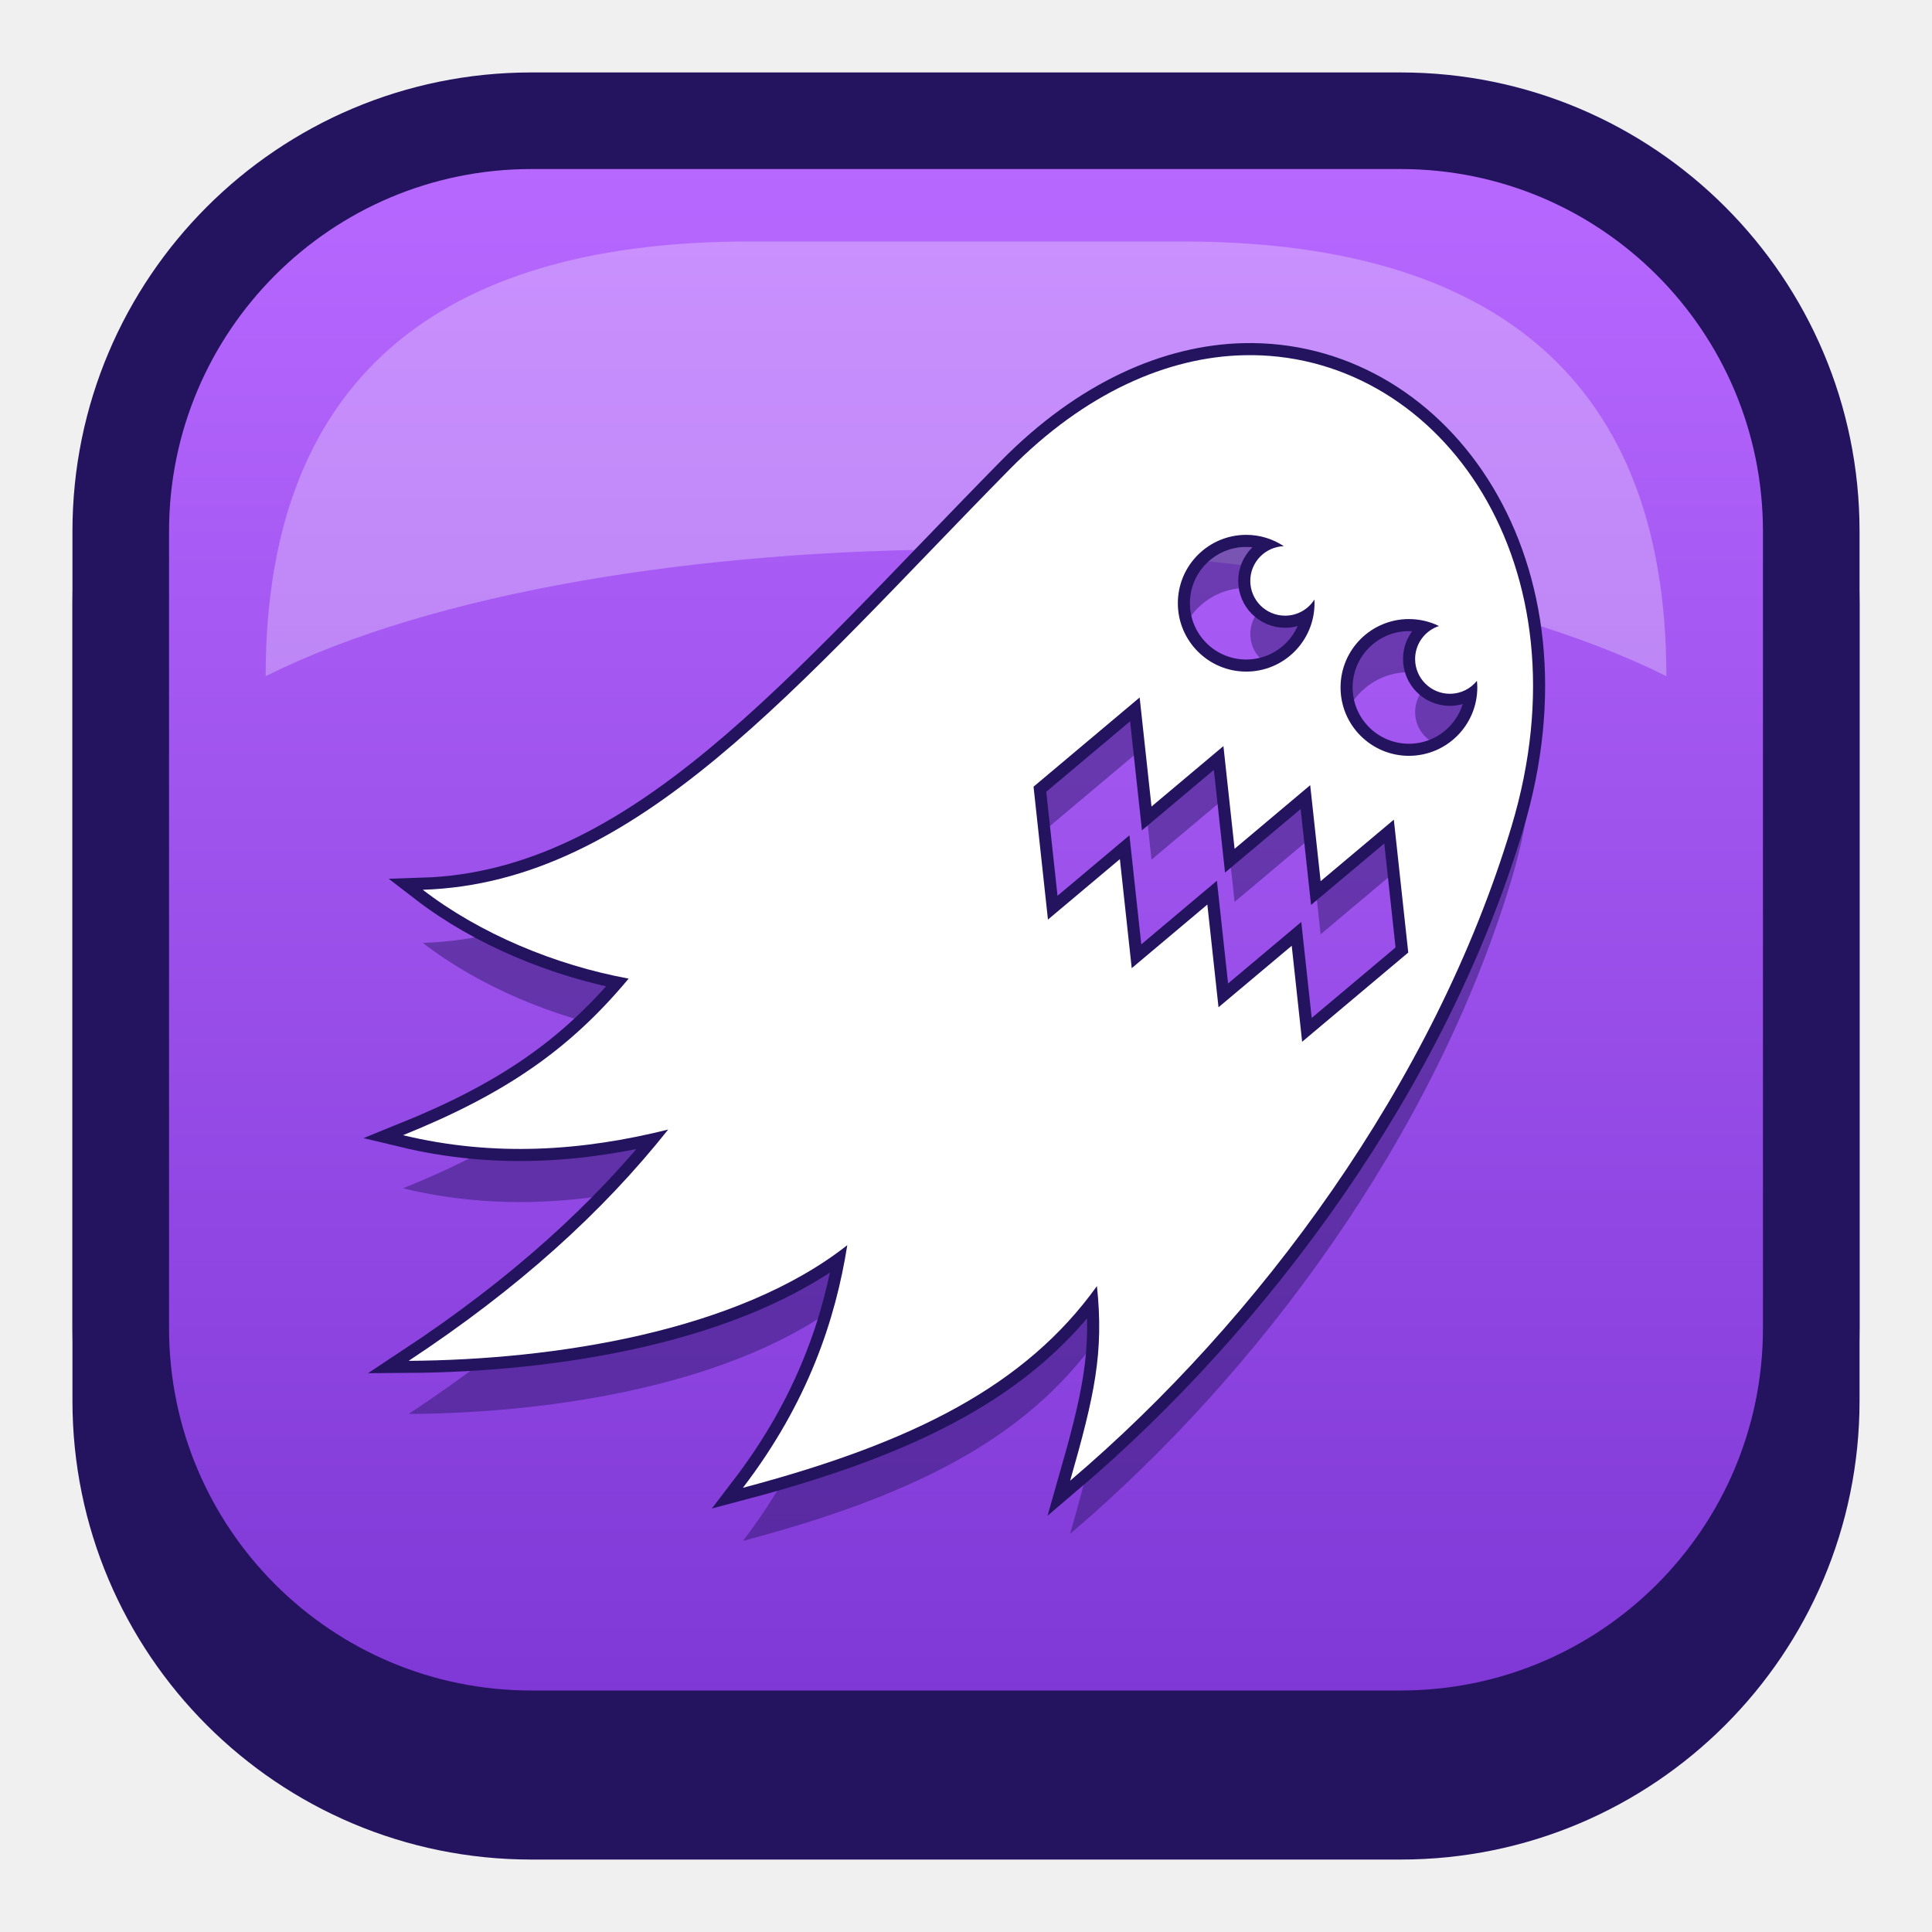
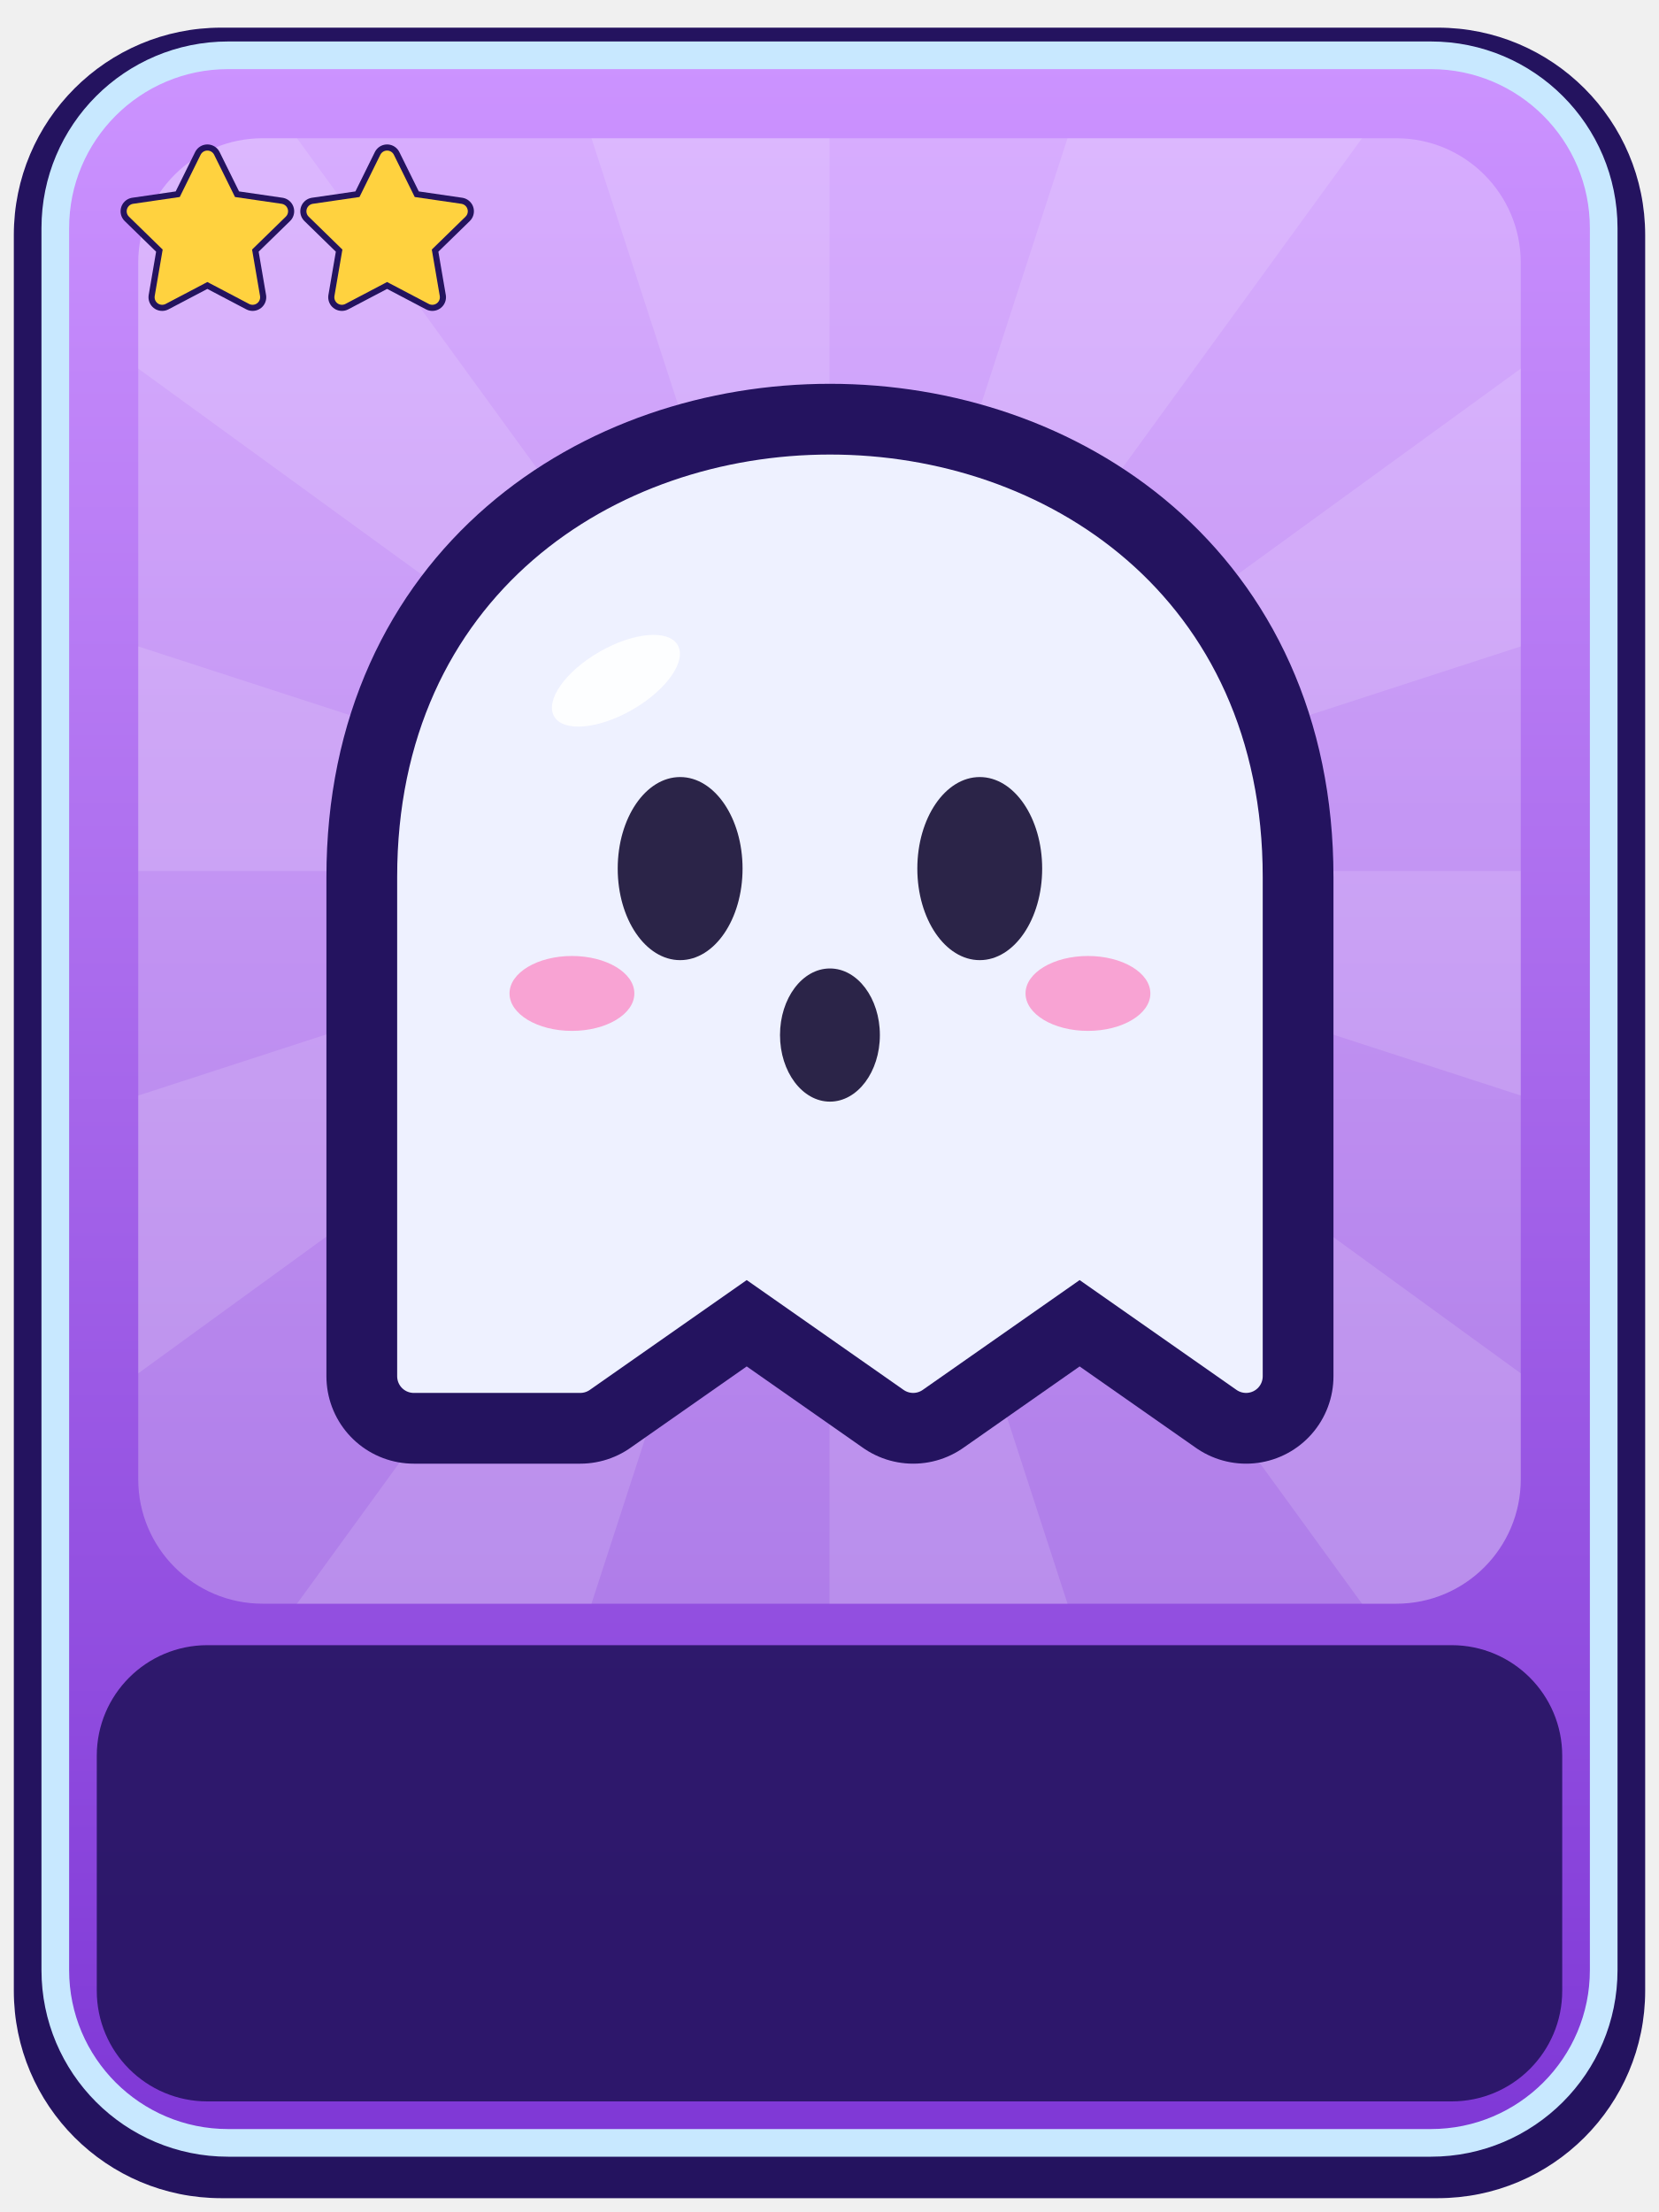
- <svg xmlns="http://www.w3.org/2000/svg" width="160" height="160" viewBox="0 0 160 160">
+ <svg xmlns="http://www.w3.org/2000/svg" width="240" height="320" viewBox="0 0 240 320">
  <defs>
    <linearGradient id="g" x1="0" y1="0" x2="0" y2="1">
-       <stop offset="0" stop-color="#b768ff" />
+       <stop offset="0" stop-color="#cc93ff" />
      <stop offset="1" stop-color="#7f38d6" />
    </linearGradient>
+     <clipPath id="p">
+       <rect x="20" y="20" width="200" height="212" rx="18" />
+     </clipPath>
  </defs>
-   <rect x="6" y="12" width="148" height="142" rx="38" fill="#24135f" />
-   <rect x="6" y="6" width="148" height="142" rx="38" fill="#24135f" />
-   <rect x="14" y="14" width="132" height="126" rx="30" fill="url(#g)" />
-   <path d="M22 56 C 22 30, 38 20, 62 20 L 98 20 C 122 20, 138 30, 138 56 C 110 42, 50 42, 22 56 Z" fill="#fff" opacity="0.28" />
-   <g transform="translate(29 25) scale(0.2)">
-     <path d="M373.688 22.063c-1.245-.014-2.498 0-3.75.03-31.364.748-65.528 15.414-96.938 47.313-88.264 89.642-154.092 171.18-242.938 174.03 23.65 18.21 54.87 31.21 85.25 36.783-24.375 29.26-50.877 47.65-93.437 64.842 37.915 9.124 74.452 6.5 109.813-2.343-27.29 34.35-62.118 65.85-107.47 95.78 60.376-.392 136.226-12.138 181.626-47.906-4.842 30.69-16.186 65.125-43.22 100.47 70.74-18.73 117.115-42.386 146.595-83.533 2.905 27.513-.94 45.098-11.095 80.595 78.006-66.3 150.857-164.775 182.78-270.97C513.44 108.94 452.066 22.89 373.69 22.063zM371.03 96.47c5.76 0 11.1 1.732 15.564 4.686-7.706.283-13.875 6.6-13.875 14.375 0 7.956 6.45 14.407 14.405 14.407 5.118 0 9.6-2.665 12.156-6.687.028.503.033 1.022.033 1.53 0 15.633-12.648 28.314-28.282 28.314-15.632 0-28.31-12.68-28.31-28.313 0-15.63 12.678-28.31 28.31-28.31zm67.376 34.874c4.462 0 8.683 1.035 12.438 2.875-5.734 1.9-9.875 7.284-9.875 13.655 0 7.955 6.45 14.406 14.405 14.406 4.54 0 8.547-2.093 11.188-5.374.086.902.156 1.826.156 2.75 0 15.632-12.68 28.313-28.314 28.313-15.633 0-28.312-12.682-28.312-28.314s12.68-28.312 28.312-28.312zm-111.5 32.47l4.906 45.155 29.782-25.032 4.625 42.53 31.31-26.343 4.314 39.75 30.312-25.47 5.97 55.032-43.938 36.938-4.313-39.75-30.313 25.47-4.625-42.533-31.312 26.344-4.906-45.156-29.783 25.03-5.968-55.03 43.936-36.938z" fill="#24135f" opacity="0.45" transform="translate(0 22)" />
-     <path d="M373.688 22.063c-1.245-.014-2.498 0-3.75.03-31.364.748-65.528 15.414-96.938 47.313-88.264 89.642-154.092 171.18-242.938 174.03 23.65 18.21 54.87 31.21 85.25 36.783-24.375 29.26-50.877 47.65-93.437 64.842 37.915 9.124 74.452 6.5 109.813-2.343-27.29 34.35-62.118 65.85-107.47 95.78 60.376-.392 136.226-12.138 181.626-47.906-4.842 30.69-16.186 65.125-43.22 100.47 70.74-18.73 117.115-42.386 146.595-83.533 2.905 27.513-.94 45.098-11.095 80.595 78.006-66.3 150.857-164.775 182.78-270.97C513.44 108.94 452.066 22.89 373.69 22.063zM371.03 96.47c5.76 0 11.1 1.732 15.564 4.686-7.706.283-13.875 6.6-13.875 14.375 0 7.956 6.45 14.407 14.405 14.407 5.118 0 9.6-2.665 12.156-6.687.028.503.033 1.022.033 1.53 0 15.633-12.648 28.314-28.282 28.314-15.632 0-28.31-12.68-28.31-28.313 0-15.63 12.678-28.31 28.31-28.31zm67.376 34.874c4.462 0 8.683 1.035 12.438 2.875-5.734 1.9-9.875 7.284-9.875 13.655 0 7.955 6.45 14.406 14.405 14.406 4.54 0 8.547-2.093 11.188-5.374.086.902.156 1.826.156 2.75 0 15.632-12.68 28.313-28.314 28.313-15.633 0-28.312-12.682-28.312-28.314s12.68-28.312 28.312-28.312zm-111.5 32.47l4.906 45.155 29.782-25.032 4.625 42.53 31.31-26.343 4.314 39.75 30.312-25.47 5.97 55.032-43.938 36.938-4.313-39.75-30.313 25.47-4.625-42.533-31.312 26.344-4.906-45.156-29.783 25.03-5.968-55.03 43.936-36.938z" fill="#ffffff" stroke="#24135f" stroke-width="10" paint-order="stroke" />
+   <rect x="2" y="4" width="236" height="314" rx="30" fill="#24135f" />
+   <rect x="8" y="8" width="224" height="302" rx="25" fill="url(#g)" stroke="#c8e8ff" stroke-width="4" />
+   <rect x="20" y="20" width="200" height="212" rx="18" fill="#ffffff" opacity="0.26" />
+   <g clip-path="url(#p)">
+     <polygon points="120,126 310.0,126.0 300.7,184.7" fill="#ffffff" opacity="0.13" />
+     <polygon points="120,126 273.7,237.7 231.7,279.7" fill="#ffffff" opacity="0.13" />
+     <polygon points="120,126 178.7,306.7 120.0,316.0" fill="#ffffff" opacity="0.13" />
+     <polygon points="120,126 61.3,306.7 8.3,279.7" fill="#ffffff" opacity="0.13" />
+     <polygon points="120,126 -33.7,237.7 -60.7,184.7" fill="#ffffff" opacity="0.13" />
+     <polygon points="120,126 -70.0,126.0 -60.7,67.3" fill="#ffffff" opacity="0.13" />
+     <polygon points="120,126 -33.7,14.3 8.3,-27.7" fill="#ffffff" opacity="0.13" />
+     <polygon points="120,126 61.3,-54.7 120.0,-64.0" fill="#ffffff" opacity="0.13" />
+     <polygon points="120,126 178.7,-54.7 231.7,-27.7" fill="#ffffff" opacity="0.13" />
+     <polygon points="120,126 273.7,14.3 300.7,67.3" fill="#ffffff" opacity="0.13" />
+   </g>
+   <g transform="translate(32 40) scale(0.344)">
+     <g transform="translate(256 270) scale(1.75)">
+       <path d="M-100 110 L-100 -10 C-100 -140 100 -140 100 -10 L100 110 L60 82 L20 110 L-20 82 L-60 110 Z" fill="#24135f" stroke="#24135f" stroke-width="42" stroke-linejoin="round" stroke-linecap="round" />
+     </g>
+     <g transform="translate(256 270) scale(1.75)">
+       <path d="M-100 110 L-100 -10 C-100 -140 100 -140 100 -10 L100 110 L60 82 L20 110 L-20 82 L-60 110 Z" fill="#eef1ff" stroke="#eef1ff" stroke-width="8" stroke-linejoin="round" stroke-linecap="round" />
+     </g>
+     <g transform="translate(256 270) scale(1.75)">
+       <ellipse cx="-36" cy="-12" rx="15" ry="22" fill="#2b2448" />
+     </g>
+     <g transform="translate(256 270) scale(1.75)">
+       <ellipse cx="36" cy="-12" rx="15" ry="22" fill="#2b2448" />
+     </g>
+     <g transform="translate(256 270) scale(1.75)">
+       <ellipse cx="0" cy="28" rx="12" ry="16" fill="#2b2448" />
+     </g>
+     <g transform="translate(256 270) scale(1.75)">
+       <ellipse cx="-62" cy="18" rx="15" ry="9" fill="#ff6fb5" opacity="0.6" />
+     </g>
+     <g transform="translate(256 270) scale(1.75)">
+       <ellipse cx="62" cy="18" rx="15" ry="9" fill="#ff6fb5" opacity="0.6" />
+     </g>
+     <ellipse cx="166" cy="170" rx="30" ry="14" transform="rotate(-30 166 170)" fill="#ffffff" opacity="0.9" />
+   </g>
+   <rect x="14" y="238" width="212" height="66" rx="16" fill="#24135f" opacity="0.9" />
+   <g transform="translate(30 34) scale(0.052)">
+     <polygon points="0.0,-214.0 62.9,-86.6 203.5,-66.1 101.8,33.1 125.8,173.1 0.0,107.0 -125.8,173.1 -101.8,33.1 -203.5,-66.1 -62.9,-86.6" fill="#24135f" stroke="#24135f" stroke-width="76" stroke-linejoin="round" stroke-linecap="round" />
+     <polygon points="0.0,-214.0 62.9,-86.6 203.5,-66.1 101.8,33.1 125.8,173.1 0.0,107.0 -125.8,173.1 -101.8,33.1 -203.5,-66.1 -62.9,-86.6" fill="#ffd23f" stroke="#ffd23f" stroke-width="42" stroke-linejoin="round" stroke-linecap="round" />
+   </g>
+   <g transform="translate(56 34) scale(0.052)">
+     <polygon points="0.0,-214.0 62.9,-86.6 203.5,-66.1 101.8,33.1 125.8,173.1 0.0,107.0 -125.8,173.1 -101.8,33.1 -203.5,-66.1 -62.9,-86.6" fill="#24135f" stroke="#24135f" stroke-width="76" stroke-linejoin="round" stroke-linecap="round" />
+     <polygon points="0.0,-214.0 62.9,-86.6 203.5,-66.1 101.8,33.1 125.8,173.1 0.0,107.0 -125.8,173.1 -101.8,33.1 -203.5,-66.1 -62.9,-86.6" fill="#ffd23f" stroke="#ffd23f" stroke-width="42" stroke-linejoin="round" stroke-linecap="round" />
  </g>
</svg>
